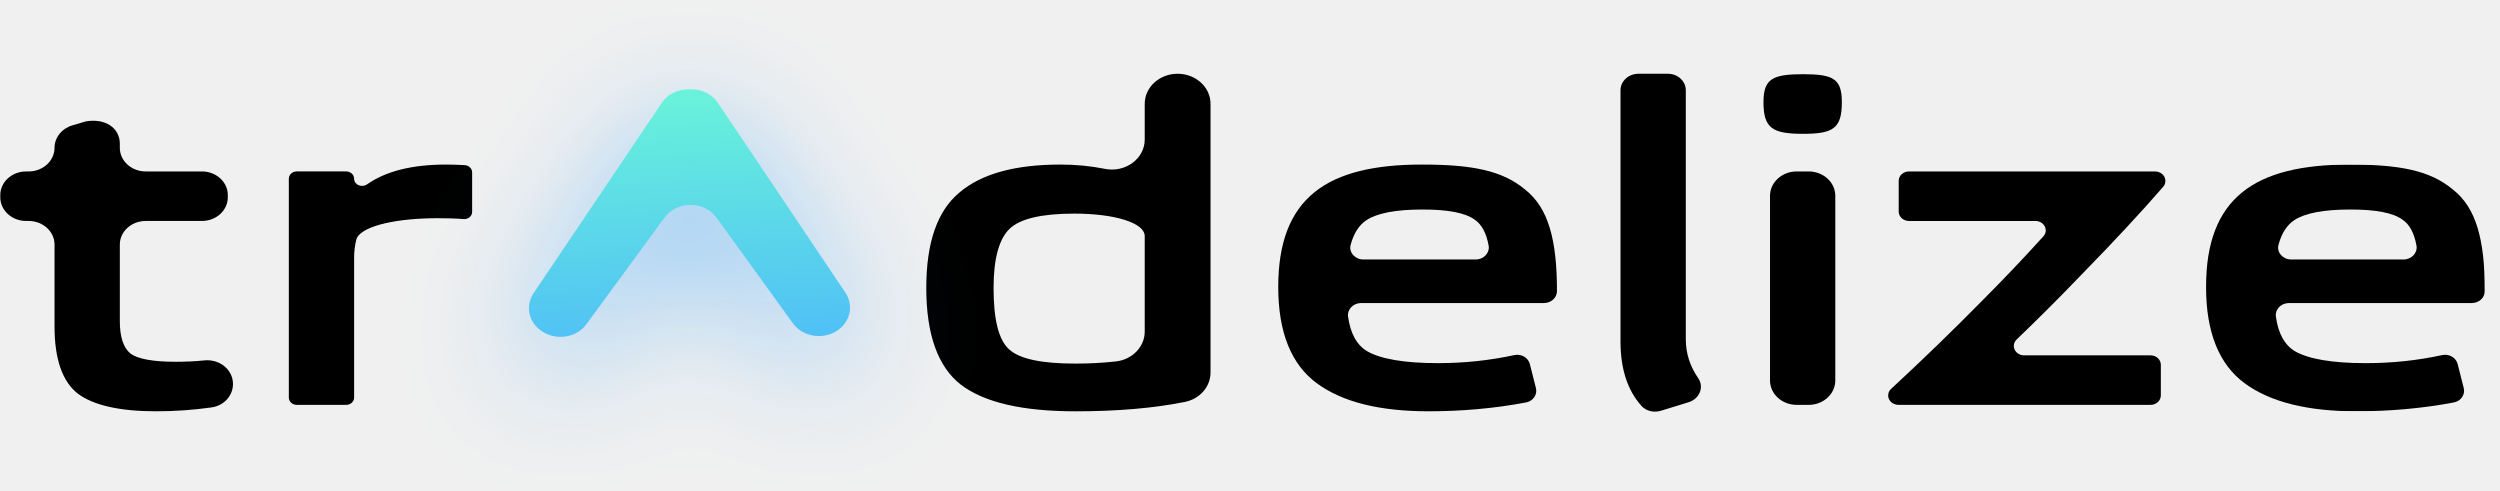
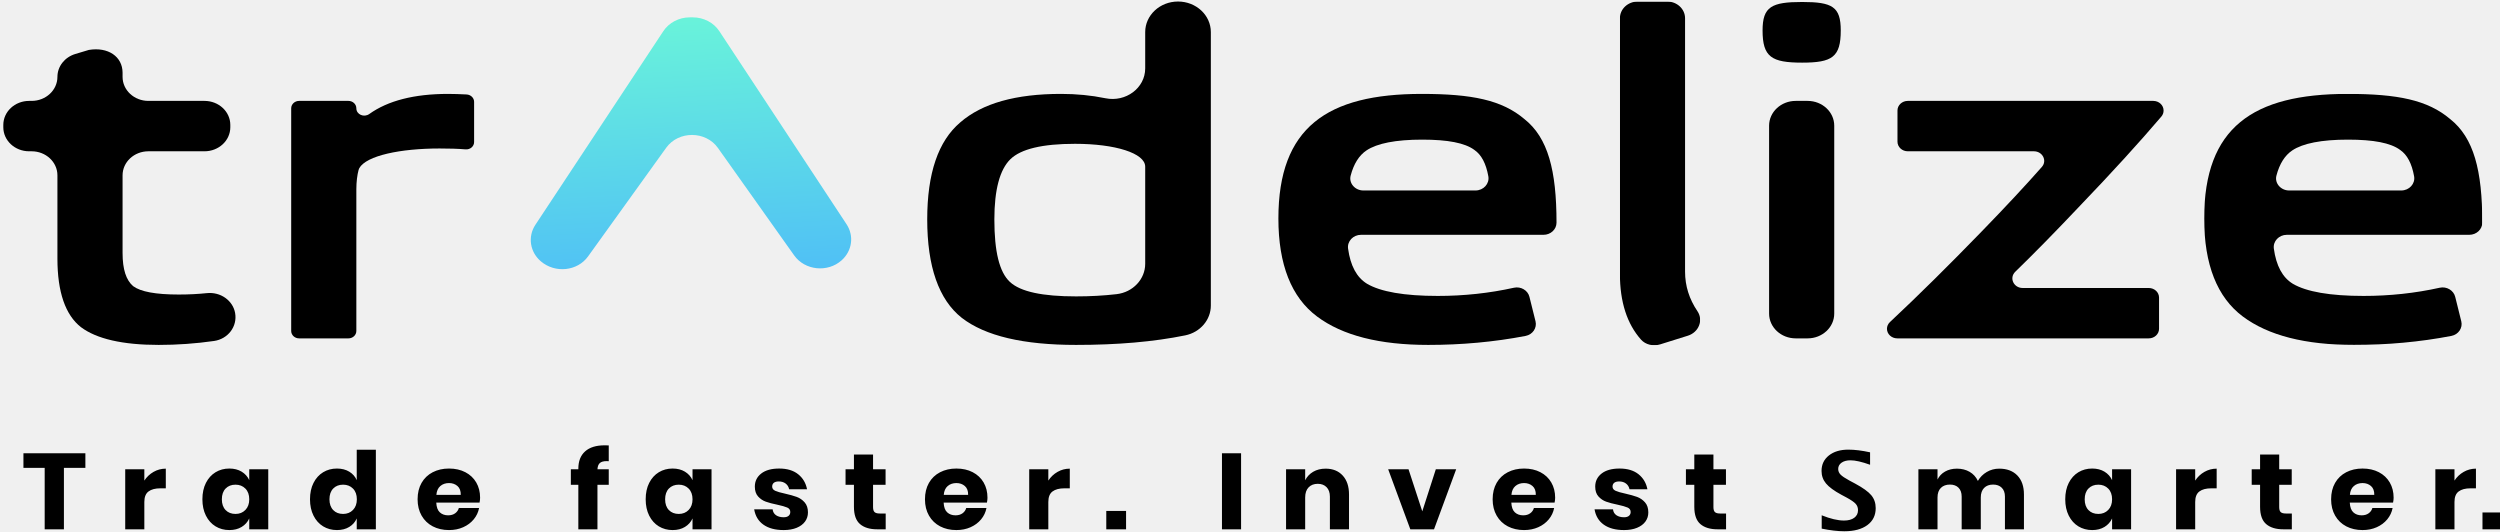
- <svg xmlns="http://www.w3.org/2000/svg" xmlns:xlink="http://www.w3.org/1999/xlink" width="153" height="30" viewBox="0 0 153 30">
+ <svg xmlns="http://www.w3.org/2000/svg" xmlns:xlink="http://www.w3.org/1999/xlink" width="320px" height="68px" viewBox="0 0 320 68" version="1.1">
  <defs>
-     <linearGradient x1="50%" y1="0%" x2="56.729%" y2="100%" id="c">
+     <polygon id="path-1" points="0.024 0.612 10.294 0.612 10.294 44.611 0.024 44.611" />
+     <linearGradient x1="50%" y1="0%" x2="56.729%" y2="100%" id="linearGradient-3">
      <stop stop-color="#69F3DA" offset="0%" />
      <stop stop-color="#50C1F5" offset="100%" />
    </linearGradient>
-     <path d="M9.863.075C9.2.075 8.586.389 8.24.903L.39 12.555c-.478.711-.339 1.632.335 2.196.885.74 2.245.592 2.896-.295l4.791-6.535c.758-1.034 2.423-1.028 3.174.009l4.677 6.464c.658.909 2.055 1.05 2.913.295.644-.566.77-1.467.303-2.164L11.672.905c-.346-.515-.962-.83-1.624-.83h-.185z" id="b" />
-     <filter x="-66.1%" y="-72.6%" width="232.3%" height="271.6%" filterUnits="objectBoundingBox" id="a">
-       <feOffset dy="2" in="SourceAlpha" result="shadowOffsetOuter1" />
-       <feGaussianBlur stdDeviation="4" in="shadowOffsetOuter1" result="shadowBlurOuter1" />
-       <feColorMatrix values="0 0 0 0 0 0 0 0 0 0.553 0 0 0 0 1 0 0 0 0.467 0" in="shadowBlurOuter1" />
-     </filter>
-     <path id="d" d="M.007.281h17.06v15.1H.006z" />
+     <path d="M105.297,16.222 C103.916,16.222 102.633,16.889 101.91,17.984 L85.528,42.776 C84.531,44.289 84.822,46.248 86.227,47.448 C88.074,49.022 90.914,48.707 92.271,46.821 L102.27,32.917 C103.851,30.717 107.327,30.729 108.893,32.935 L118.654,46.69 C120.026,48.622 122.942,48.922 124.733,47.316 C126.076,46.112 126.34,44.195 125.364,42.713 L109.073,17.988 C108.35,16.891 107.065,16.222 105.685,16.222 L105.297,16.222 Z" id="path-4" />
+     <polygon id="path-6" points="299.133 26.02 334.732 26.02 334.732 58.149 299.133 58.149" />
  </defs>
-   <g fill="none" fill-rule="evenodd">
-     <path d="M8.916 13.523c-.875 0-1.583.647-1.583 1.446v4.673c0 .982.215 1.627.646 1.992.46.338 1.383.507 2.797.507.612 0 1.187-.03 1.72-.084.838-.089 1.602.436 1.74 1.196.148.804-.432 1.562-1.295 1.682a24.39 24.39 0 0 1-3.395.236c-2.213 0-3.811-.365-4.764-1.066-.954-.73-1.445-2.106-1.445-4.127v-5.01c0-.798-.709-1.445-1.584-1.445h-.152c-.874 0-1.583-.647-1.583-1.446v-.14c0-.798.709-1.445 1.583-1.445h.152c.875 0 1.584-.648 1.584-1.446 0-.627.443-1.183 1.097-1.376l.83-.244c1.173-.194 2.069.394 2.069 1.375v.245c0 .798.708 1.446 1.583 1.446h3.442c.874 0 1.583.647 1.583 1.445v.14c0 .8-.709 1.446-1.583 1.446H8.916zm19.979-2.974v2.418c0 .26-.241.465-.526.44-.469-.038-1-.053-1.595-.053-2.401 0-4.481.43-4.92 1.181a.477.477 0 0 0-.045.112 4.577 4.577 0 0 0-.137 1.178v8.508c0 .246-.218.445-.488.445h-3.02c-.27 0-.488-.199-.488-.445V10.937c0-.246.218-.446.487-.446h3.021c.27 0 .488.2.488.446 0 .374.467.571.793.344 1.145-.803 2.755-1.21 4.831-1.21.359 0 .733.014 1.134.034.26.011.465.206.465.444m39.408 11.569c1.005-.115 1.754-.902 1.754-1.827V14.45c0-.814-1.844-1.377-4.303-1.377-1.998 0-3.32.31-3.965.927s-.983 1.825-.983 3.621c0 1.936.306 3.172.952 3.761.646.59 1.998.87 4.058.87.868 0 1.697-.045 2.487-.134m1.754-13.58V6.353c0-1.015.901-1.839 2.014-1.839 1.111 0 2.013.824 2.013 1.839v16.45c0 .86-.65 1.61-1.569 1.795-1.925.387-4.164.574-6.699.574-3.228 0-5.564-.533-7.008-1.628-1.414-1.095-2.12-3.087-2.12-5.922 0-2.779.676-4.715 2.027-5.838 1.353-1.151 3.413-1.713 6.178-1.713.947 0 1.854.086 2.722.262 1.255.253 2.442-.62 2.442-1.793m13.58 4.927c-.466.304-.789.815-.978 1.52-.123.455.267.894.78.894h6.874c.495 0 .873-.408.791-.853-.14-.765-.421-1.295-.859-1.589-.584-.42-1.629-.617-3.196-.617-1.63 0-2.767.224-3.412.645m9.682-1.88c1.444 1.122 1.967 3.087 1.967 6.23 0 .404-.358.73-.8.73h-11.19c-.483 0-.855.391-.794.829.144 1.03.527 1.736 1.166 2.118.83.478 2.276.73 4.335.73 1.604 0 3.162-.164 4.676-.493.425-.092.85.16.948.55l.372 1.47c.1.397-.17.796-.606.879-1.94.367-3.946.541-5.975.541-2.98 0-5.256-.561-6.823-1.712-1.568-1.15-2.367-3.116-2.367-5.894 0-5.473 2.982-7.494 8.79-7.494 3.075 0 4.918.364 6.302 1.516" fill="#000" />
-     <path d="M102.069 4.513c.608 0 1.102.45 1.102 1.006v15.245c0 .856.254 1.647.76 2.383.377.544.077 1.265-.589 1.47l-1.697.522c-.42.127-.895.024-1.177-.287-.856-.945-1.293-2.266-1.293-3.947V5.52c0-.555.493-1.006 1.101-1.006h1.793z" fill="#000" fill-rule="nonzero" />
-     <path d="M112.32 11.983v11.303c0 .825-.73 1.492-1.632 1.492h-.73c-.902 0-1.633-.667-1.633-1.492V11.983c0-.823.731-1.491 1.633-1.491h.73c.901 0 1.633.668 1.633 1.491m.4-5.73c0 1.6-.523 1.937-2.367 1.937-1.876 0-2.429-.336-2.429-1.936 0-1.432.553-1.713 2.429-1.713 1.844 0 2.367.281 2.367 1.713m2.834 17.947c0-.151.064-.295.181-.403a164.462 164.462 0 0 0 5.596-5.419 113.455 113.455 0 0 0 3.724-3.915c.338-.377.043-.94-.49-.94h-7.734c-.35 0-.632-.259-.632-.578v-1.878c0-.318.283-.576.632-.576h15.057c.348 0 .632.258.632.576v.008a.54.54 0 0 1-.135.357c-1.358 1.563-3.005 3.337-4.998 5.374a132.686 132.686 0 0 1-3.963 3.963c-.386.367-.104.977.455.977h7.733c.349 0 .63.258.63.577V24.2c0 .32-.281.577-.63.577h-15.428c-.347 0-.63-.258-.63-.577" fill="#000" />
-     <g transform="translate(32.263 5.391)">
-       <use fill="#000" filter="url(#a)" xlink:href="#b" />
-       <use fill="url(#c)" xlink:href="#b" />
-     </g>
-     <g transform="translate(135.003 9.79)">
-       <mask id="e" fill="#fff">
-         <use xlink:href="#d" />
-       </mask>
-       <path d="M5.417 3.677c-.466.304-.789.815-.977 1.52-.123.455.267.894.78.894h6.875c.493 0 .871-.408.79-.853-.14-.765-.422-1.295-.86-1.589-.584-.42-1.628-.617-3.195-.617-1.63 0-2.768.224-3.413.645m9.682-1.88c1.445 1.122 1.968 3.088 1.968 6.23 0 .404-.358.73-.8.73H5.077c-.485 0-.856.392-.796.829.144 1.03.527 1.736 1.167 2.119.83.477 2.275.73 4.335.73 1.603 0 3.162-.164 4.676-.494.424-.092.85.16.947.55l.373 1.47c.099.397-.171.796-.607.879-1.94.367-3.945.541-5.974.541-2.981 0-5.255-.561-6.824-1.712C.808 12.519.007 10.553.007 7.775.007 2.302 2.99.281 8.797.281c3.075 0 4.92.365 6.302 1.516" fill="#000" mask="url(#e)" />
+   <g id="Page-1" stroke="none" stroke-width="1" fill="none" fill-rule="evenodd">
+     <g id="Group-88" transform="translate(-1337, -66)">
+       <g id="Logo" transform="translate(1320, 52)">
+         <g id="logo-black">
+           <path d="M35.993,33.365 C34.168,33.365 32.689,34.742 32.689,36.441 L32.689,46.383 C32.689,48.474 33.138,49.847 34.037,50.623 C34.998,51.341 36.923,51.7 39.874,51.7 C41.152,51.7 42.352,51.639 43.465,51.522 C45.212,51.333 46.806,52.45 47.096,54.067 C47.403,55.778 46.194,57.39 44.393,57.646 C42.045,57.982 39.676,58.149 37.308,58.149 C32.689,58.149 29.355,57.372 27.366,55.879 C25.376,54.326 24.35,51.4 24.35,47.099 L24.35,36.441 C24.35,34.742 22.871,33.365 21.046,33.365 L20.728,33.365 C18.903,33.365 17.424,31.988 17.424,30.289 L17.424,29.991 C17.424,28.292 18.903,26.915 20.728,26.915 L21.046,26.915 C22.871,26.915 24.35,25.538 24.35,23.839 C24.35,22.504 25.275,21.322 26.639,20.91 L28.37,20.391 C30.82,19.98 32.689,21.231 32.689,23.317 L32.689,23.839 C32.689,25.538 34.168,26.915 35.993,26.915 L43.176,26.915 C45.001,26.915 46.48,28.292 46.48,29.991 L46.48,30.289 C46.48,31.988 45.001,33.365 43.176,33.365 L35.993,33.365 Z" id="Fill-1" fill="#000000" fill-rule="evenodd" />
+           <path d="M77.686,27.036 L77.686,32.181 C77.686,32.736 77.183,33.17 76.588,33.119 C75.61,33.036 74.502,33.006 73.26,33.006 C68.249,33.006 63.908,33.918 62.991,35.518 C62.948,35.595 62.922,35.67 62.898,35.756 C62.726,36.398 62.612,37.252 62.612,38.262 L62.612,56.366 C62.612,56.889 62.157,57.313 61.595,57.313 L55.29,57.313 C54.728,57.313 54.273,56.889 54.273,56.366 L54.273,27.861 C54.273,27.338 54.728,26.914 55.29,26.914 L61.595,26.914 C62.157,26.914 62.612,27.338 62.612,27.861 C62.612,28.658 63.588,29.078 64.268,28.593 C66.657,26.886 70.017,26.02 74.349,26.02 C75.098,26.02 75.878,26.051 76.717,26.091 C77.259,26.116 77.686,26.531 77.686,27.036" id="Fill-3" fill="#000000" fill-rule="evenodd" />
+           <path d="M159.924,51.652 C162.022,51.408 163.586,49.733 163.586,47.765 L163.586,35.336 C163.586,33.605 159.737,32.408 154.606,32.408 C150.435,32.408 147.678,33.065 146.33,34.379 C144.984,35.693 144.278,38.262 144.278,42.085 C144.278,46.203 144.919,48.833 146.267,50.086 C147.615,51.342 150.435,51.938 154.734,51.938 C156.547,51.938 158.276,51.842 159.924,51.652 M163.586,22.76 L163.586,18.106 C163.586,15.947 165.465,14.195 167.787,14.195 C170.106,14.195 171.988,15.947 171.988,18.106 L171.988,53.108 C171.988,54.937 170.633,56.533 168.715,56.926 C164.696,57.749 160.025,58.149 154.734,58.149 C147.998,58.149 143.124,57.013 140.11,54.685 C137.159,52.355 135.684,48.115 135.684,42.085 C135.684,36.172 137.096,32.051 139.916,29.663 C142.739,27.213 147.038,26.019 152.809,26.019 C154.785,26.019 156.677,26.201 158.489,26.574 C161.107,27.114 163.586,25.256 163.586,22.76" id="Fill-5" fill="#000000" fill-rule="evenodd" />
+           <path d="M191.924,33.245 C190.951,33.892 190.278,34.979 189.884,36.48 C189.627,37.447 190.441,38.382 191.513,38.382 L205.856,38.382 C206.889,38.382 207.677,37.514 207.507,36.567 C207.215,34.939 206.627,33.811 205.715,33.187 C204.495,32.29 202.315,31.873 199.044,31.873 C195.644,31.873 193.27,32.349 191.924,33.245 M212.129,29.245 C215.143,31.633 216.234,35.815 216.234,42.502 C216.234,43.36 215.487,44.056 214.566,44.056 L191.21,44.056 C190.202,44.056 189.426,44.887 189.553,45.818 C189.853,48.01 190.652,49.512 191.987,50.325 C193.719,51.341 196.735,51.879 201.032,51.879 C204.38,51.879 207.631,51.53 210.792,50.828 C211.678,50.634 212.567,51.169 212.769,51.998 L213.547,55.127 C213.754,55.971 213.189,56.82 212.281,56.997 C208.233,57.777 204.047,58.149 199.813,58.149 C193.593,58.149 188.845,56.954 185.574,54.505 C182.302,52.057 180.634,47.876 180.634,41.965 C180.634,30.319 186.856,26.02 198.979,26.02 C205.395,26.02 209.241,26.795 212.129,29.245" id="Fill-7" fill="#000000" fill-rule="evenodd" />
+           <g id="Group-11" stroke-width="1" fill-rule="evenodd" transform="translate(224.3252, 13.58206)">
+             <mask id="mask-2" fill="white">
+               <use xlink:href="#path-1" />
+             </mask>
+             <g id="Clip-10" />
+             <path d="M6.064,0.612 C7.333,0.612 8.363,1.571 8.363,2.751 L8.363,35.19 C8.363,37.011 8.893,38.694 9.951,40.259 C10.735,41.417 10.11,42.952 8.721,43.388 L5.179,44.497 C4.302,44.769 3.311,44.55 2.723,43.887 C0.937,41.877 0.024,39.065 0.024,35.49 L0.024,2.751 C0.024,1.571 1.052,0.612 2.322,0.612 L6.064,0.612 Z" id="Fill-9" fill="#000000" mask="url(#mask-2)" />
+           </g>
+           <path d="M251.783,30.089 L251.783,54.138 C251.783,55.892 250.256,57.312 248.374,57.312 L246.852,57.312 C244.97,57.312 243.444,55.892 243.444,54.138 L243.444,30.089 C243.444,28.337 244.97,26.915 246.852,26.915 L248.374,26.915 C250.256,26.915 251.783,28.337 251.783,30.089 M252.617,17.898 C252.617,21.302 251.526,22.018 247.677,22.018 C243.764,22.018 242.609,21.302 242.609,17.898 C242.609,14.852 243.764,14.254 247.677,14.254 C251.526,14.254 252.617,14.852 252.617,17.898" id="Fill-12" fill="#000000" fill-rule="evenodd" />
+           <path d="M258.531,56.084 C258.531,55.762 258.667,55.456 258.91,55.227 C262.585,51.79 266.496,47.911 270.588,43.697 C273.823,40.369 276.406,37.583 278.359,35.367 C279.065,34.566 278.448,33.365 277.338,33.365 L261.197,33.365 C260.468,33.365 259.877,32.816 259.877,32.136 L259.877,28.142 C259.877,27.464 260.468,26.915 261.197,26.915 L292.618,26.915 C293.345,26.915 293.938,27.464 293.938,28.142 L293.938,28.158 C293.938,28.436 293.84,28.701 293.655,28.918 C290.821,32.244 287.384,36.018 283.225,40.353 C280.043,43.719 277.294,46.513 274.955,48.784 C274.149,49.565 274.74,50.863 275.905,50.863 L292.043,50.863 C292.77,50.863 293.358,51.412 293.358,52.09 L293.358,56.084 C293.358,56.764 292.77,57.311 292.043,57.311 L259.847,57.311 C259.122,57.311 258.531,56.764 258.531,56.084" id="Fill-14" fill="#000000" fill-rule="evenodd" />
+           <mask id="mask-5" fill="white">
+             <use xlink:href="#path-4" />
+           </mask>
+           <use id="Clip-21" fill="url(#linearGradient-3)" fill-rule="evenodd" xlink:href="#path-4" />
+           <mask id="mask-7" fill="white">
+             <use xlink:href="#path-6" />
+           </mask>
+           <g id="Clip-17" />
+           <path d="M310.423,33.245 C309.449,33.892 308.776,34.979 308.382,36.48 C308.127,37.447 308.94,38.382 310.011,38.382 L324.357,38.382 C325.387,38.382 326.176,37.514 326.006,36.567 C325.714,34.939 325.126,33.811 324.213,33.187 C322.994,32.29 320.814,31.873 317.545,31.873 C314.143,31.873 311.769,32.349 310.423,33.245 M330.627,29.245 C333.642,31.633 334.733,35.815 334.733,42.502 C334.733,43.36 333.986,44.056 333.064,44.056 L309.711,44.056 C308.7,44.056 307.927,44.887 308.051,45.818 C308.352,48.01 309.151,49.512 310.486,50.325 C312.217,51.341 315.234,51.879 319.533,51.879 C322.878,51.879 326.132,51.53 329.29,50.828 C330.177,50.634 331.065,51.169 331.268,51.998 L332.045,55.127 C332.252,55.971 331.688,56.82 330.78,56.997 C326.731,57.777 322.547,58.149 318.311,58.149 C312.091,58.149 307.345,56.954 304.072,54.505 C300.803,52.057 299.133,47.876 299.133,41.965 C299.133,30.319 305.357,26.02 317.477,26.02 C323.893,26.02 327.742,26.795 330.627,29.245" id="Fill-16" fill="#000000" fill-rule="evenodd" mask="url(#mask-7)" />
+         </g>
+         <path d="M27.929,72.019 L27.929,73.891 L25.181,73.891 L25.181,81.751 L22.719,81.751 L22.719,73.891 L20,73.891 L20,72.019 L27.929,72.019 Z M35.475,75.515 C35.781,75.047 36.174,74.676 36.656,74.4 C37.138,74.125 37.66,73.987 38.223,73.987 L38.223,76.506 L37.522,76.506 C36.873,76.506 36.37,76.639 36.012,76.906 C35.654,77.172 35.475,77.621 35.475,78.255 L35.475,81.751 L33.028,81.751 L33.028,74.07 L35.475,74.07 L35.475,75.515 Z M46.357,73.973 C46.967,73.973 47.492,74.107 47.931,74.373 C48.37,74.639 48.694,75.001 48.904,75.46 L48.904,74.07 L51.337,74.07 L51.337,81.751 L48.904,81.751 L48.904,80.361 C48.694,80.82 48.37,81.182 47.931,81.448 C47.492,81.715 46.967,81.848 46.357,81.848 C45.698,81.848 45.109,81.689 44.589,81.373 C44.069,81.056 43.659,80.6 43.358,80.003 C43.058,79.406 42.907,78.709 42.907,77.911 C42.907,77.103 43.058,76.403 43.358,75.811 C43.659,75.219 44.069,74.765 44.589,74.448 C45.109,74.132 45.698,73.973 46.357,73.973 Z M47.144,76.038 C46.619,76.038 46.197,76.204 45.877,76.534 C45.558,76.864 45.398,77.323 45.398,77.911 C45.398,78.498 45.558,78.957 45.877,79.287 C46.197,79.618 46.619,79.783 47.144,79.783 C47.659,79.783 48.081,79.613 48.41,79.273 C48.74,78.934 48.904,78.48 48.904,77.911 C48.904,77.332 48.74,76.876 48.41,76.541 C48.081,76.206 47.659,76.038 47.144,76.038 Z M60.129,73.973 C60.74,73.973 61.264,74.107 61.703,74.373 C62.142,74.639 62.462,75.001 62.662,75.46 L62.662,71.564 L65.11,71.564 L65.11,81.751 L62.662,81.751 L62.662,80.361 C62.462,80.82 62.142,81.182 61.703,81.448 C61.264,81.715 60.74,81.848 60.129,81.848 C59.471,81.848 58.881,81.689 58.361,81.373 C57.841,81.056 57.431,80.6 57.131,80.003 C56.83,79.406 56.68,78.709 56.68,77.911 C56.68,77.103 56.83,76.403 57.131,75.811 C57.431,75.219 57.841,74.765 58.361,74.448 C58.881,74.132 59.471,73.973 60.129,73.973 Z M60.916,76.038 C60.391,76.038 59.969,76.204 59.65,76.534 C59.33,76.864 59.17,77.323 59.17,77.911 C59.17,78.498 59.33,78.957 59.65,79.287 C59.969,79.618 60.391,79.783 60.916,79.783 C61.431,79.783 61.854,79.613 62.183,79.273 C62.512,78.934 62.677,78.48 62.677,77.911 C62.677,77.332 62.512,76.876 62.183,76.541 C61.854,76.206 61.431,76.038 60.916,76.038 Z M78.452,77.704 C78.452,77.897 78.429,78.108 78.381,78.337 L72.842,78.337 C72.871,78.915 73.023,79.331 73.3,79.583 C73.577,79.836 73.93,79.962 74.359,79.962 C74.722,79.962 75.022,79.875 75.261,79.7 C75.499,79.526 75.657,79.301 75.733,79.026 L78.324,79.026 C78.219,79.567 77.99,80.051 77.637,80.478 C77.284,80.905 76.835,81.24 76.291,81.483 C75.748,81.726 75.142,81.848 74.474,81.848 C73.691,81.848 72.997,81.689 72.391,81.373 C71.785,81.056 71.311,80.6 70.967,80.003 C70.624,79.406 70.452,78.709 70.452,77.911 C70.452,77.103 70.621,76.403 70.96,75.811 C71.299,75.219 71.774,74.765 72.384,74.448 C72.995,74.132 73.691,73.973 74.474,73.973 C75.266,73.973 75.962,74.129 76.563,74.442 C77.164,74.754 77.63,75.192 77.959,75.756 C78.288,76.321 78.452,76.97 78.452,77.704 Z M75.977,77.346 C75.986,76.841 75.845,76.463 75.554,76.21 C75.263,75.958 74.903,75.832 74.474,75.832 C74.025,75.832 73.653,75.96 73.357,76.217 C73.062,76.474 72.895,76.851 72.856,77.346 L75.977,77.346 Z M94.648,73.024 C94.247,73.024 93.956,73.106 93.775,73.271 C93.593,73.437 93.493,73.703 93.474,74.07 L94.92,74.07 L94.92,76.052 L93.474,76.052 L93.474,81.751 L91.027,81.751 L91.027,76.052 L90.068,76.052 L90.068,74.07 L91.027,74.07 L91.027,73.987 C91.027,73.033 91.315,72.296 91.893,71.778 C92.47,71.259 93.307,71 94.404,71 C94.633,71 94.805,71.005 94.92,71.014 L94.92,73.037 L94.648,73.024 Z M103.096,73.973 C103.706,73.973 104.231,74.107 104.67,74.373 C105.109,74.639 105.433,75.001 105.643,75.46 L105.643,74.07 L108.076,74.07 L108.076,81.751 L105.643,81.751 L105.643,80.361 C105.433,80.82 105.109,81.182 104.67,81.448 C104.231,81.715 103.706,81.848 103.096,81.848 C102.437,81.848 101.848,81.689 101.328,81.373 C100.808,81.056 100.398,80.6 100.097,80.003 C99.797,79.406 99.647,78.709 99.647,77.911 C99.647,77.103 99.797,76.403 100.097,75.811 C100.398,75.219 100.808,74.765 101.328,74.448 C101.848,74.132 102.437,73.973 103.096,73.973 Z M103.883,76.038 C103.358,76.038 102.936,76.204 102.616,76.534 C102.297,76.864 102.137,77.323 102.137,77.911 C102.137,78.498 102.297,78.957 102.616,79.287 C102.936,79.618 103.358,79.783 103.883,79.783 C104.398,79.783 104.82,79.613 105.15,79.273 C105.479,78.934 105.643,78.48 105.643,77.911 C105.643,77.332 105.479,76.876 105.15,76.541 C104.82,76.206 104.398,76.038 103.883,76.038 Z M116.739,73.973 C117.751,73.973 118.559,74.217 119.165,74.703 C119.771,75.189 120.15,75.832 120.303,76.63 L118.013,76.63 C117.946,76.318 117.796,76.073 117.562,75.894 C117.328,75.715 117.035,75.625 116.682,75.625 C116.405,75.625 116.195,75.683 116.052,75.797 C115.909,75.912 115.838,76.075 115.838,76.286 C115.838,76.525 115.969,76.704 116.231,76.823 C116.494,76.942 116.906,77.062 117.469,77.181 C118.08,77.319 118.581,77.459 118.972,77.601 C119.363,77.743 119.702,77.975 119.988,78.296 C120.274,78.617 120.418,79.049 120.418,79.59 C120.418,80.031 120.293,80.421 120.045,80.76 C119.797,81.1 119.44,81.366 118.972,81.559 C118.504,81.751 117.951,81.848 117.312,81.848 C116.234,81.848 115.37,81.618 114.721,81.159 C114.072,80.7 113.677,80.044 113.533,79.191 L115.895,79.191 C115.933,79.521 116.079,79.774 116.331,79.948 C116.584,80.122 116.911,80.209 117.312,80.209 C117.588,80.209 117.798,80.148 117.942,80.024 C118.085,79.9 118.156,79.737 118.156,79.535 C118.156,79.269 118.025,79.078 117.763,78.964 C117.5,78.849 117.073,78.727 116.482,78.599 C115.89,78.48 115.404,78.351 115.022,78.213 C114.64,78.076 114.311,77.853 114.034,77.546 C113.758,77.238 113.619,76.818 113.619,76.286 C113.619,75.598 113.891,75.04 114.435,74.614 C114.979,74.187 115.747,73.973 116.739,73.973 Z M130.368,79.728 L130.368,81.751 L129.266,81.751 C128.331,81.751 127.604,81.529 127.084,81.084 C126.564,80.639 126.304,79.902 126.304,78.874 L126.304,76.052 L125.23,76.052 L125.23,74.07 L126.304,74.07 L126.304,72.184 L128.751,72.184 L128.751,74.07 L130.354,74.07 L130.354,76.052 L128.751,76.052 L128.751,78.915 C128.751,79.218 128.816,79.429 128.944,79.549 C129.073,79.668 129.29,79.728 129.596,79.728 L130.368,79.728 Z M143.397,77.704 C143.397,77.897 143.373,78.108 143.325,78.337 L137.786,78.337 C137.815,78.915 137.967,79.331 138.244,79.583 C138.521,79.836 138.874,79.962 139.303,79.962 C139.666,79.962 139.966,79.875 140.205,79.7 C140.443,79.526 140.601,79.301 140.677,79.026 L143.268,79.026 C143.163,79.567 142.934,80.051 142.581,80.478 C142.228,80.905 141.779,81.24 141.235,81.483 C140.692,81.726 140.086,81.848 139.418,81.848 C138.635,81.848 137.941,81.689 137.335,81.373 C136.73,81.056 136.255,80.6 135.911,80.003 C135.568,79.406 135.396,78.709 135.396,77.911 C135.396,77.103 135.565,76.403 135.904,75.811 C136.243,75.219 136.718,74.765 137.328,74.448 C137.939,74.132 138.635,73.973 139.418,73.973 C140.21,73.973 140.906,74.129 141.507,74.442 C142.108,74.754 142.574,75.192 142.903,75.756 C143.232,76.321 143.397,76.97 143.397,77.704 Z M140.921,77.346 C140.93,76.841 140.789,76.463 140.498,76.21 C140.207,75.958 139.847,75.832 139.418,75.832 C138.969,75.832 138.597,75.96 138.301,76.217 C138.006,76.474 137.839,76.851 137.801,77.346 L140.921,77.346 Z M151.186,75.515 C151.492,75.047 151.885,74.676 152.367,74.4 C152.849,74.125 153.371,73.987 153.934,73.987 L153.934,76.506 L153.233,76.506 C152.584,76.506 152.081,76.639 151.723,76.906 C151.365,77.172 151.186,77.621 151.186,78.255 L151.186,81.751 L148.739,81.751 L148.739,74.07 L151.186,74.07 L151.186,75.515 Z M161.137,79.397 L161.137,81.751 L158.604,81.751 L158.604,79.397 L161.137,79.397 Z M175.858,72.019 L175.858,81.751 L173.411,81.751 L173.411,72.019 L175.858,72.019 Z M186.682,73.987 C187.598,73.987 188.326,74.281 188.865,74.868 C189.404,75.456 189.674,76.263 189.674,77.291 L189.674,81.751 L187.226,81.751 L187.226,77.566 C187.226,77.052 187.085,76.651 186.804,76.362 C186.523,76.073 186.148,75.928 185.681,75.928 C185.184,75.928 184.791,76.08 184.5,76.383 C184.209,76.685 184.063,77.117 184.063,77.677 L184.063,81.751 L181.616,81.751 L181.616,74.07 L184.063,74.07 L184.063,75.474 C184.292,75.015 184.633,74.653 185.087,74.386 C185.54,74.12 186.072,73.987 186.682,73.987 Z M199.052,79.452 L200.784,74.07 L203.389,74.07 L200.555,81.751 L197.521,81.751 L194.687,74.07 L197.292,74.07 L199.052,79.452 Z M216.059,77.704 C216.059,77.897 216.035,78.108 215.987,78.337 L210.449,78.337 C210.477,78.915 210.63,79.331 210.907,79.583 C211.183,79.836 211.536,79.962 211.966,79.962 C212.328,79.962 212.629,79.875 212.867,79.7 C213.106,79.526 213.263,79.301 213.34,79.026 L215.93,79.026 C215.825,79.567 215.596,80.051 215.243,80.478 C214.89,80.905 214.442,81.24 213.898,81.483 C213.354,81.726 212.748,81.848 212.08,81.848 C211.298,81.848 210.604,81.689 209.998,81.373 C209.392,81.056 208.917,80.6 208.574,80.003 C208.23,79.406 208.058,78.709 208.058,77.911 C208.058,77.103 208.228,76.403 208.567,75.811 C208.905,75.219 209.38,74.765 209.991,74.448 C210.601,74.132 211.298,73.973 212.08,73.973 C212.872,73.973 213.569,74.129 214.17,74.442 C214.771,74.754 215.236,75.192 215.565,75.756 C215.894,76.321 216.059,76.97 216.059,77.704 Z M213.583,77.346 C213.592,76.841 213.452,76.463 213.161,76.21 C212.87,75.958 212.509,75.832 212.08,75.832 C211.632,75.832 211.26,75.96 210.964,76.217 C210.668,76.474 210.501,76.851 210.463,77.346 L213.583,77.346 Z M224.307,73.973 C225.318,73.973 226.127,74.217 226.733,74.703 C227.338,75.189 227.718,75.832 227.87,76.63 L225.58,76.63 C225.514,76.318 225.363,76.073 225.13,75.894 C224.896,75.715 224.602,75.625 224.249,75.625 C223.973,75.625 223.763,75.683 223.62,75.797 C223.477,75.912 223.405,76.075 223.405,76.286 C223.405,76.525 223.536,76.704 223.799,76.823 C224.061,76.942 224.474,77.062 225.037,77.181 C225.647,77.319 226.148,77.459 226.539,77.601 C226.931,77.743 227.269,77.975 227.556,78.296 C227.842,78.617 227.985,79.049 227.985,79.59 C227.985,80.031 227.861,80.421 227.613,80.76 C227.365,81.1 227.007,81.366 226.539,81.559 C226.072,81.751 225.518,81.848 224.879,81.848 C223.801,81.848 222.938,81.618 222.289,81.159 C221.64,80.7 221.244,80.044 221.101,79.191 L223.462,79.191 C223.5,79.521 223.646,79.774 223.899,79.948 C224.152,80.122 224.478,80.209 224.879,80.209 C225.156,80.209 225.366,80.148 225.509,80.024 C225.652,79.9 225.724,79.737 225.724,79.535 C225.724,79.269 225.592,79.078 225.33,78.964 C225.068,78.849 224.641,78.727 224.049,78.599 C223.458,78.48 222.971,78.351 222.589,78.213 C222.208,78.076 221.878,77.853 221.602,77.546 C221.325,77.238 221.187,76.818 221.187,76.286 C221.187,75.598 221.459,75.04 222.002,74.614 C222.546,74.187 223.314,73.973 224.307,73.973 Z M237.936,79.728 L237.936,81.751 L236.834,81.751 C235.899,81.751 235.171,81.529 234.651,81.084 C234.131,80.639 233.871,79.902 233.871,78.874 L233.871,76.052 L232.798,76.052 L232.798,74.07 L233.871,74.07 L233.871,72.184 L236.319,72.184 L236.319,74.07 L237.922,74.07 L237.922,76.052 L236.319,76.052 L236.319,78.915 C236.319,79.218 236.383,79.429 236.512,79.549 C236.641,79.668 236.858,79.728 237.163,79.728 L237.936,79.728 Z M250.178,81.664 L250.178,79.957 C251.292,80.405 252.244,80.629 253.036,80.629 C253.591,80.629 254.027,80.51 254.347,80.273 C254.666,80.035 254.825,79.712 254.825,79.305 C254.825,78.982 254.725,78.71 254.525,78.488 C254.324,78.266 253.945,78.003 253.386,77.698 L252.694,77.328 C251.767,76.827 251.112,76.346 250.73,75.887 C250.348,75.427 250.157,74.891 250.157,74.277 C250.157,73.457 250.47,72.798 251.097,72.301 C251.724,71.803 252.552,71.554 253.581,71.554 C254.406,71.554 255.335,71.669 256.37,71.897 L256.37,73.49 C255.312,73.109 254.476,72.919 253.861,72.919 C253.386,72.919 253.005,73.021 252.718,73.225 C252.432,73.429 252.289,73.696 252.289,74.028 C252.289,74.301 252.389,74.541 252.589,74.747 C252.789,74.953 253.167,75.207 253.721,75.507 L254.462,75.903 C255.459,76.441 256.146,76.936 256.523,77.389 C256.901,77.842 257.09,78.393 257.09,79.042 C257.09,79.966 256.733,80.689 256.02,81.214 C255.307,81.738 254.324,82 253.071,82 C252.242,82 251.278,81.888 250.178,81.664 Z M272.902,73.987 C273.885,73.987 274.658,74.279 275.221,74.861 C275.784,75.444 276.065,76.254 276.065,77.291 L276.065,81.751 L273.632,81.751 L273.632,77.566 C273.632,77.08 273.496,76.701 273.224,76.431 C272.952,76.16 272.583,76.025 272.115,76.025 C271.629,76.025 271.245,76.169 270.963,76.458 C270.682,76.747 270.541,77.153 270.541,77.677 L270.541,81.751 L268.093,81.751 L268.093,77.566 C268.093,77.08 267.96,76.701 267.693,76.431 C267.426,76.16 267.058,76.025 266.591,76.025 C266.104,76.025 265.718,76.167 265.431,76.451 C265.145,76.736 265.002,77.144 265.002,77.677 L265.002,81.751 L262.555,81.751 L262.555,74.07 L265.002,74.07 L265.002,75.378 C265.212,74.946 265.534,74.607 265.968,74.359 C266.402,74.111 266.91,73.987 267.492,73.987 C268.103,73.987 268.642,74.123 269.11,74.393 C269.577,74.664 269.93,75.052 270.169,75.557 C270.445,75.079 270.825,74.698 271.307,74.414 C271.788,74.129 272.32,73.987 272.902,73.987 Z M284.8,73.973 C285.41,73.973 285.935,74.107 286.374,74.373 C286.813,74.639 287.137,75.001 287.347,75.46 L287.347,74.07 L289.78,74.07 L289.78,81.751 L287.347,81.751 L287.347,80.361 C287.137,80.82 286.813,81.182 286.374,81.448 C285.935,81.715 285.41,81.848 284.8,81.848 C284.141,81.848 283.552,81.689 283.032,81.373 C282.512,81.056 282.102,80.6 281.801,80.003 C281.501,79.406 281.351,78.709 281.351,77.911 C281.351,77.103 281.501,76.403 281.801,75.811 C282.102,75.219 282.512,74.765 283.032,74.448 C283.552,74.132 284.141,73.973 284.8,73.973 Z M285.587,76.038 C285.062,76.038 284.64,76.204 284.32,76.534 C284.001,76.864 283.841,77.323 283.841,77.911 C283.841,78.498 284.001,78.957 284.32,79.287 C284.64,79.618 285.062,79.783 285.587,79.783 C286.102,79.783 286.524,79.613 286.854,79.273 C287.183,78.934 287.347,78.48 287.347,77.911 C287.347,77.332 287.183,76.876 286.854,76.541 C286.524,76.206 286.102,76.038 285.587,76.038 Z M297.985,75.515 C298.291,75.047 298.684,74.676 299.166,74.4 C299.648,74.125 300.17,73.987 300.733,73.987 L300.733,76.506 L300.032,76.506 C299.383,76.506 298.88,76.639 298.522,76.906 C298.164,77.172 297.985,77.621 297.985,78.255 L297.985,81.751 L295.538,81.751 L295.538,74.07 L297.985,74.07 L297.985,75.515 Z M310.355,79.728 L310.355,81.751 L309.253,81.751 C308.318,81.751 307.59,81.529 307.07,81.084 C306.55,80.639 306.29,79.902 306.29,78.874 L306.29,76.052 L305.217,76.052 L305.217,74.07 L306.29,74.07 L306.29,72.184 L308.738,72.184 L308.738,74.07 L310.341,74.07 L310.341,76.052 L308.738,76.052 L308.738,78.915 C308.738,79.218 308.802,79.429 308.931,79.549 C309.06,79.668 309.277,79.728 309.582,79.728 L310.355,79.728 Z M323.383,77.704 C323.383,77.897 323.359,78.108 323.311,78.337 L317.773,78.337 C317.801,78.915 317.954,79.331 318.231,79.583 C318.507,79.836 318.86,79.962 319.29,79.962 C319.652,79.962 319.953,79.875 320.191,79.7 C320.43,79.526 320.587,79.301 320.664,79.026 L323.254,79.026 C323.149,79.567 322.92,80.051 322.567,80.478 C322.214,80.905 321.766,81.24 321.222,81.483 C320.678,81.726 320.072,81.848 319.404,81.848 C318.622,81.848 317.928,81.689 317.322,81.373 C316.716,81.056 316.241,80.6 315.898,80.003 C315.554,79.406 315.383,78.709 315.383,77.911 C315.383,77.103 315.552,76.403 315.891,75.811 C316.229,75.219 316.704,74.765 317.315,74.448 C317.925,74.132 318.622,73.973 319.404,73.973 C320.196,73.973 320.893,74.129 321.494,74.442 C322.095,74.754 322.56,75.192 322.889,75.756 C323.218,76.321 323.383,76.97 323.383,77.704 Z M320.907,77.346 C320.917,76.841 320.776,76.463 320.485,76.21 C320.194,75.958 319.834,75.832 319.404,75.832 C318.956,75.832 318.584,75.96 318.288,76.217 C317.992,76.474 317.825,76.851 317.787,77.346 L320.907,77.346 Z M331.173,75.515 C331.478,75.047 331.872,74.676 332.354,74.4 C332.835,74.125 333.358,73.987 333.921,73.987 L333.921,76.506 L333.219,76.506 C332.571,76.506 332.067,76.639 331.71,76.906 C331.352,77.172 331.173,77.621 331.173,78.255 L331.173,81.751 L328.726,81.751 L328.726,74.07 L331.173,74.07 L331.173,75.515 Z M334.757,81.751 L334.757,79.594 L337,79.594 L337,81.751 L334.757,81.751 Z" id="Trade-faster.-Invest" fill="#000000" />
+       </g>
    </g>
  </g>
</svg>
